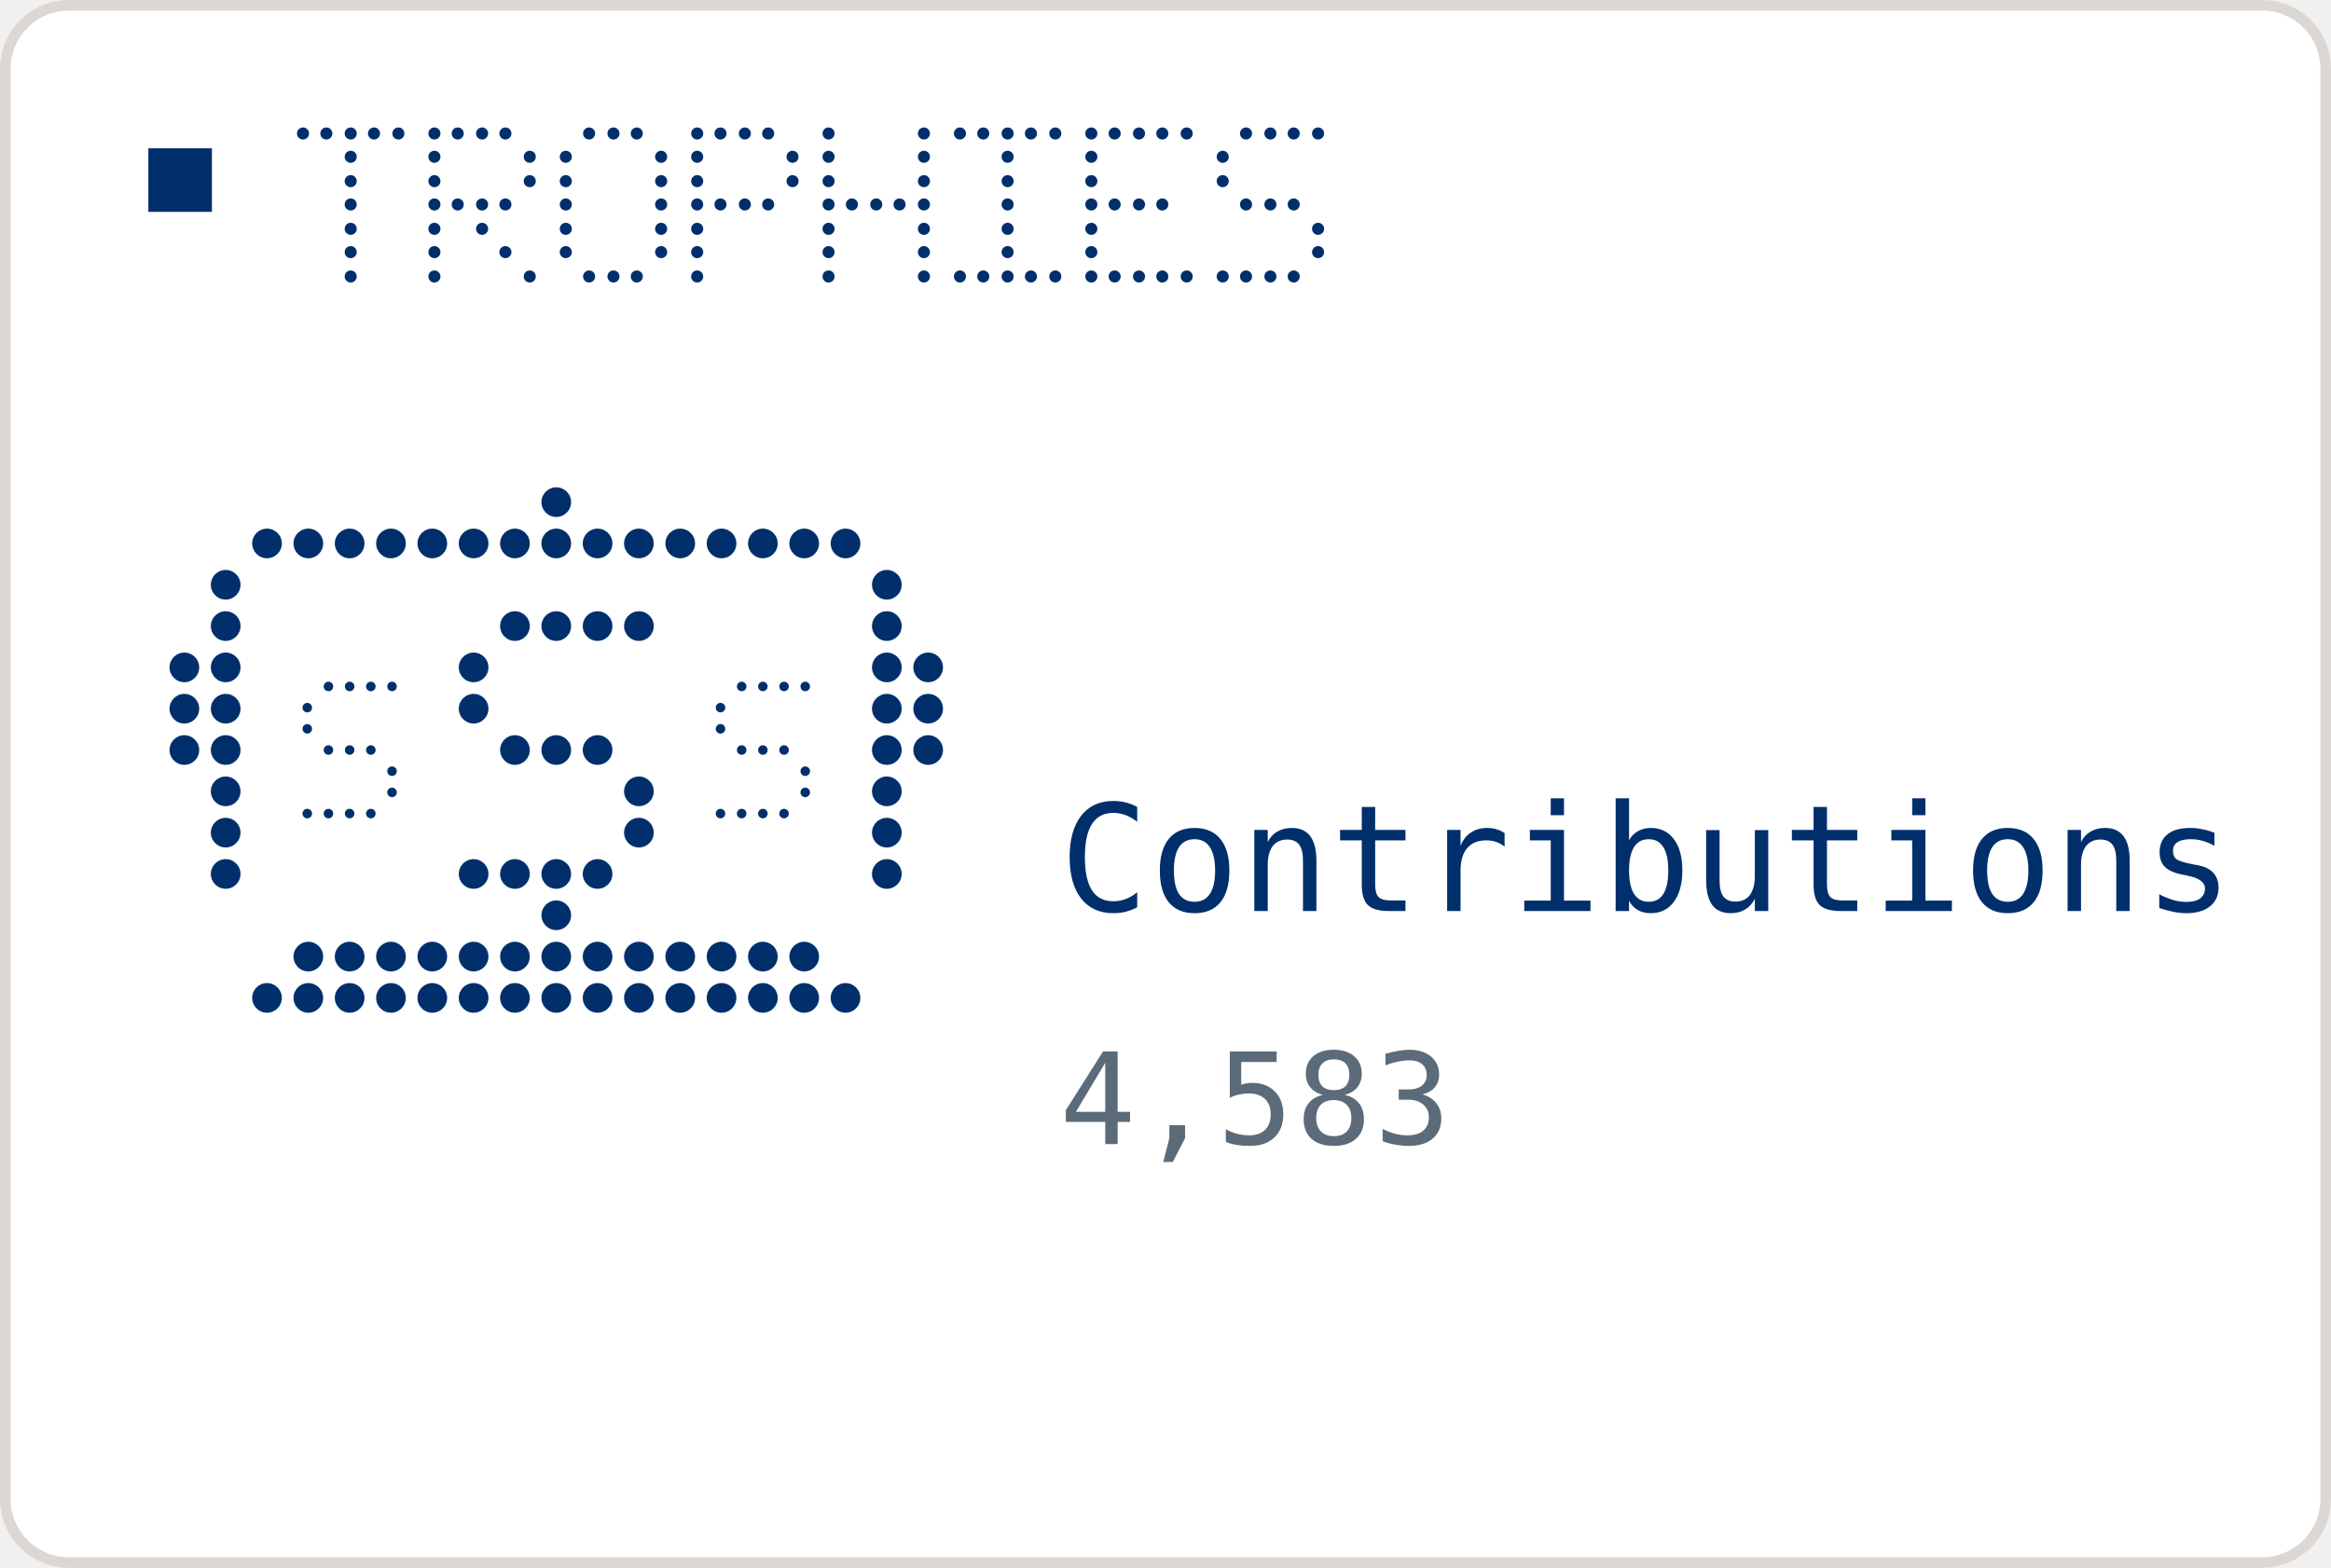
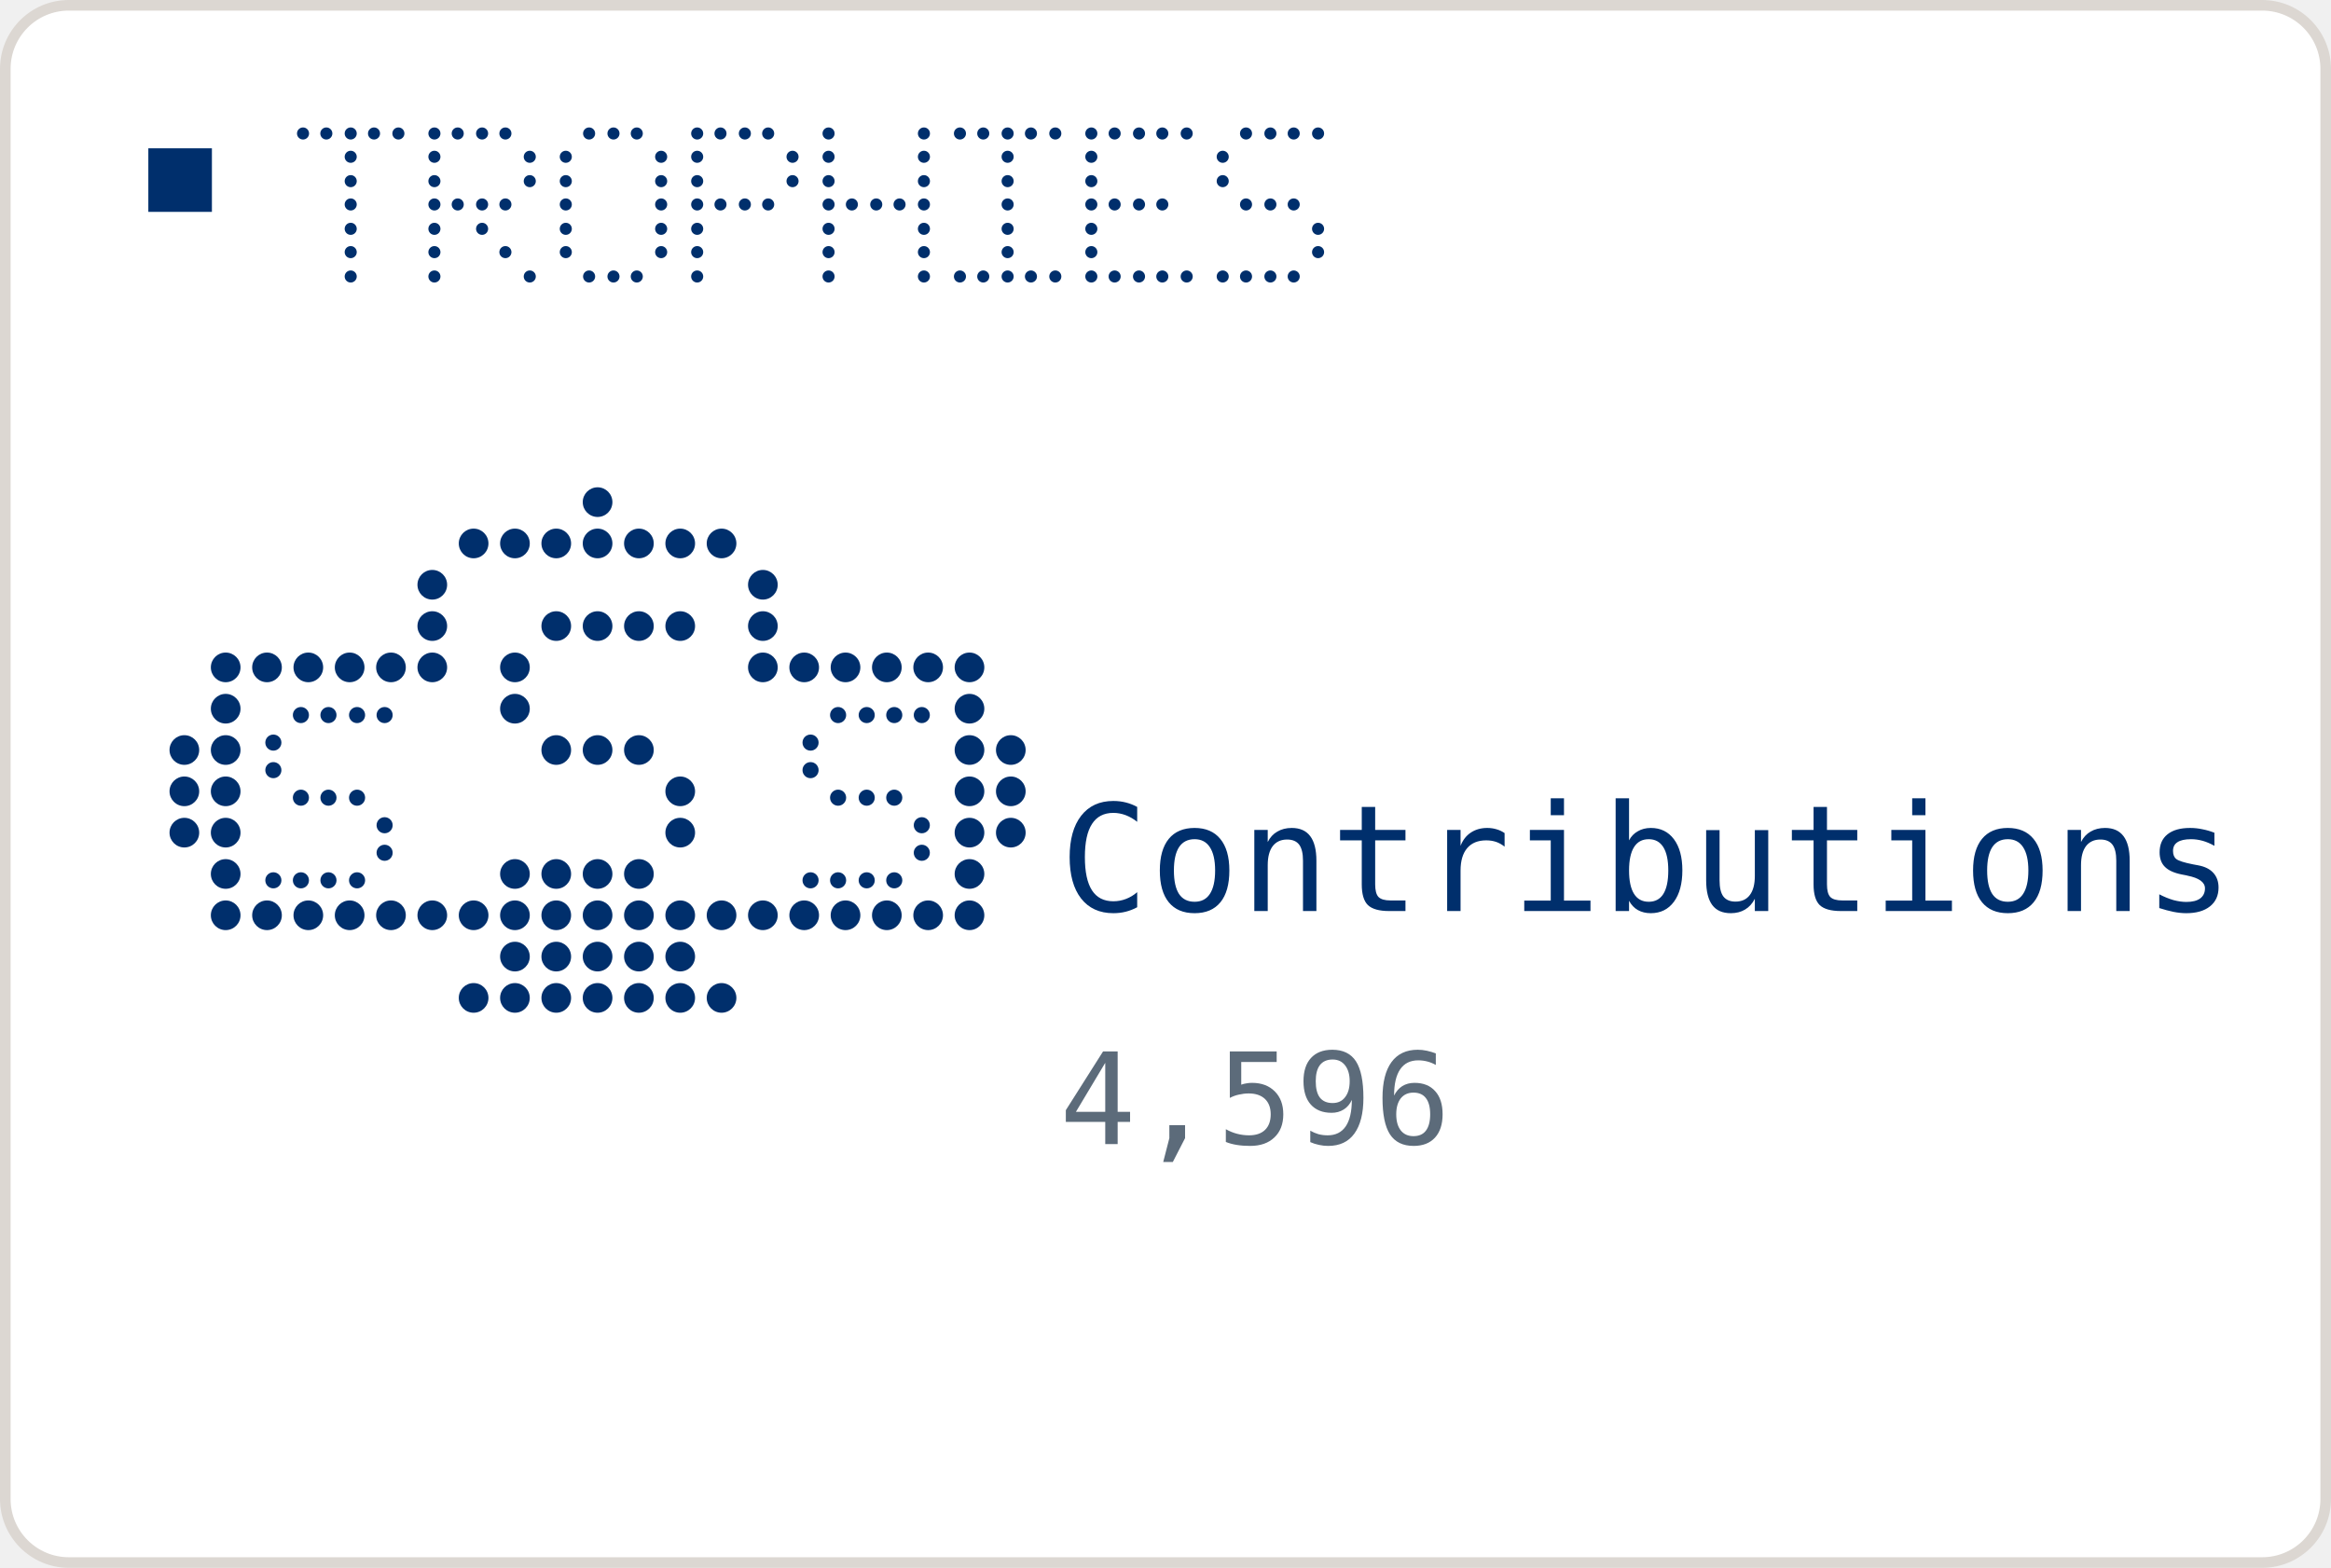
<svg xmlns="http://www.w3.org/2000/svg" width="220" height="148" viewBox="0 0 220 148" role="img">
  <rect x="0.5" y="0.5" width="219" height="147" rx="6" fill="#FFFFFF" stroke="#DCD7D2" stroke-width="1" />
  <rect x="14" y="14" width="6" height="6" fill="#002F6C" />
  <circle cx="28.6" cy="12.6" r="0.57" fill="#002F6C" />
  <circle cx="30.8" cy="12.6" r="0.57" fill="#002F6C" />
  <circle cx="33.1" cy="12.6" r="0.57" fill="#002F6C" />
  <circle cx="35.3" cy="12.6" r="0.57" fill="#002F6C" />
  <circle cx="37.6" cy="12.6" r="0.57" fill="#002F6C" />
  <circle cx="33.1" cy="14.8" r="0.57" fill="#002F6C" />
  <circle cx="33.1" cy="17.1" r="0.57" fill="#002F6C" />
  <circle cx="33.1" cy="19.3" r="0.57" fill="#002F6C" />
  <circle cx="33.1" cy="21.6" r="0.57" fill="#002F6C" />
  <circle cx="33.1" cy="23.8" r="0.57" fill="#002F6C" />
  <circle cx="33.1" cy="26.1" r="0.57" fill="#002F6C" />
  <circle cx="41.0" cy="12.6" r="0.57" fill="#002F6C" />
  <circle cx="43.2" cy="12.6" r="0.57" fill="#002F6C" />
  <circle cx="45.5" cy="12.6" r="0.57" fill="#002F6C" />
  <circle cx="47.7" cy="12.6" r="0.57" fill="#002F6C" />
  <circle cx="41.0" cy="14.8" r="0.57" fill="#002F6C" />
  <circle cx="50.0" cy="14.8" r="0.57" fill="#002F6C" />
  <circle cx="41.0" cy="17.1" r="0.57" fill="#002F6C" />
  <circle cx="50.0" cy="17.1" r="0.57" fill="#002F6C" />
  <circle cx="41.0" cy="19.3" r="0.57" fill="#002F6C" />
  <circle cx="43.2" cy="19.3" r="0.57" fill="#002F6C" />
  <circle cx="45.5" cy="19.3" r="0.57" fill="#002F6C" />
  <circle cx="47.7" cy="19.3" r="0.57" fill="#002F6C" />
  <circle cx="41.0" cy="21.6" r="0.57" fill="#002F6C" />
  <circle cx="45.5" cy="21.6" r="0.57" fill="#002F6C" />
  <circle cx="41.0" cy="23.8" r="0.57" fill="#002F6C" />
  <circle cx="47.7" cy="23.8" r="0.57" fill="#002F6C" />
  <circle cx="41.0" cy="26.1" r="0.57" fill="#002F6C" />
  <circle cx="50.0" cy="26.1" r="0.57" fill="#002F6C" />
  <circle cx="55.6" cy="12.6" r="0.57" fill="#002F6C" />
  <circle cx="57.9" cy="12.6" r="0.57" fill="#002F6C" />
  <circle cx="60.1" cy="12.6" r="0.57" fill="#002F6C" />
  <circle cx="53.4" cy="14.8" r="0.57" fill="#002F6C" />
  <circle cx="62.4" cy="14.8" r="0.57" fill="#002F6C" />
  <circle cx="53.4" cy="17.1" r="0.57" fill="#002F6C" />
  <circle cx="62.4" cy="17.1" r="0.57" fill="#002F6C" />
  <circle cx="53.4" cy="19.3" r="0.57" fill="#002F6C" />
  <circle cx="62.4" cy="19.3" r="0.57" fill="#002F6C" />
  <circle cx="53.4" cy="21.6" r="0.57" fill="#002F6C" />
  <circle cx="62.4" cy="21.6" r="0.57" fill="#002F6C" />
  <circle cx="53.4" cy="23.8" r="0.57" fill="#002F6C" />
  <circle cx="62.4" cy="23.8" r="0.57" fill="#002F6C" />
  <circle cx="55.6" cy="26.1" r="0.57" fill="#002F6C" />
  <circle cx="57.9" cy="26.1" r="0.57" fill="#002F6C" />
  <circle cx="60.1" cy="26.1" r="0.57" fill="#002F6C" />
  <circle cx="65.8" cy="12.6" r="0.57" fill="#002F6C" />
  <circle cx="68.0" cy="12.6" r="0.57" fill="#002F6C" />
  <circle cx="70.3" cy="12.6" r="0.57" fill="#002F6C" />
  <circle cx="72.5" cy="12.6" r="0.57" fill="#002F6C" />
  <circle cx="65.8" cy="14.8" r="0.57" fill="#002F6C" />
  <circle cx="74.8" cy="14.8" r="0.57" fill="#002F6C" />
  <circle cx="65.8" cy="17.1" r="0.57" fill="#002F6C" />
  <circle cx="74.8" cy="17.1" r="0.57" fill="#002F6C" />
  <circle cx="65.8" cy="19.3" r="0.57" fill="#002F6C" />
  <circle cx="68.0" cy="19.3" r="0.57" fill="#002F6C" />
  <circle cx="70.3" cy="19.3" r="0.57" fill="#002F6C" />
  <circle cx="72.5" cy="19.3" r="0.57" fill="#002F6C" />
  <circle cx="65.8" cy="21.6" r="0.57" fill="#002F6C" />
  <circle cx="65.8" cy="23.8" r="0.57" fill="#002F6C" />
  <circle cx="65.8" cy="26.1" r="0.57" fill="#002F6C" />
  <circle cx="78.2" cy="12.6" r="0.57" fill="#002F6C" />
  <circle cx="87.2" cy="12.6" r="0.57" fill="#002F6C" />
  <circle cx="78.2" cy="14.8" r="0.57" fill="#002F6C" />
  <circle cx="87.2" cy="14.8" r="0.57" fill="#002F6C" />
  <circle cx="78.2" cy="17.1" r="0.57" fill="#002F6C" />
  <circle cx="87.2" cy="17.1" r="0.57" fill="#002F6C" />
  <circle cx="78.2" cy="19.3" r="0.57" fill="#002F6C" />
  <circle cx="80.4" cy="19.3" r="0.57" fill="#002F6C" />
  <circle cx="82.7" cy="19.3" r="0.57" fill="#002F6C" />
  <circle cx="84.9" cy="19.3" r="0.57" fill="#002F6C" />
  <circle cx="87.2" cy="19.3" r="0.57" fill="#002F6C" />
  <circle cx="78.2" cy="21.6" r="0.57" fill="#002F6C" />
  <circle cx="87.2" cy="21.6" r="0.57" fill="#002F6C" />
  <circle cx="78.2" cy="23.8" r="0.57" fill="#002F6C" />
  <circle cx="87.2" cy="23.8" r="0.57" fill="#002F6C" />
  <circle cx="78.2" cy="26.1" r="0.57" fill="#002F6C" />
  <circle cx="87.2" cy="26.1" r="0.57" fill="#002F6C" />
  <circle cx="90.6" cy="12.6" r="0.57" fill="#002F6C" />
  <circle cx="92.8" cy="12.6" r="0.57" fill="#002F6C" />
  <circle cx="95.1" cy="12.6" r="0.57" fill="#002F6C" />
  <circle cx="97.3" cy="12.6" r="0.57" fill="#002F6C" />
  <circle cx="99.6" cy="12.6" r="0.57" fill="#002F6C" />
  <circle cx="95.1" cy="14.8" r="0.57" fill="#002F6C" />
  <circle cx="95.1" cy="17.1" r="0.57" fill="#002F6C" />
  <circle cx="95.1" cy="19.3" r="0.57" fill="#002F6C" />
  <circle cx="95.1" cy="21.6" r="0.57" fill="#002F6C" />
  <circle cx="95.1" cy="23.8" r="0.57" fill="#002F6C" />
  <circle cx="90.6" cy="26.1" r="0.57" fill="#002F6C" />
  <circle cx="92.8" cy="26.1" r="0.57" fill="#002F6C" />
  <circle cx="95.1" cy="26.1" r="0.57" fill="#002F6C" />
  <circle cx="97.3" cy="26.1" r="0.57" fill="#002F6C" />
  <circle cx="99.6" cy="26.1" r="0.57" fill="#002F6C" />
  <circle cx="103.0" cy="12.6" r="0.57" fill="#002F6C" />
  <circle cx="105.2" cy="12.6" r="0.57" fill="#002F6C" />
  <circle cx="107.5" cy="12.6" r="0.57" fill="#002F6C" />
  <circle cx="109.7" cy="12.6" r="0.57" fill="#002F6C" />
  <circle cx="112.0" cy="12.6" r="0.57" fill="#002F6C" />
  <circle cx="103.0" cy="14.8" r="0.57" fill="#002F6C" />
  <circle cx="103.0" cy="17.1" r="0.57" fill="#002F6C" />
  <circle cx="103.0" cy="19.3" r="0.57" fill="#002F6C" />
  <circle cx="105.2" cy="19.3" r="0.57" fill="#002F6C" />
  <circle cx="107.5" cy="19.3" r="0.57" fill="#002F6C" />
  <circle cx="109.7" cy="19.3" r="0.57" fill="#002F6C" />
  <circle cx="103.0" cy="21.6" r="0.57" fill="#002F6C" />
  <circle cx="103.0" cy="23.8" r="0.57" fill="#002F6C" />
  <circle cx="103.0" cy="26.1" r="0.57" fill="#002F6C" />
  <circle cx="105.2" cy="26.1" r="0.57" fill="#002F6C" />
  <circle cx="107.5" cy="26.1" r="0.57" fill="#002F6C" />
  <circle cx="109.7" cy="26.1" r="0.57" fill="#002F6C" />
  <circle cx="112.0" cy="26.1" r="0.57" fill="#002F6C" />
  <circle cx="117.6" cy="12.6" r="0.57" fill="#002F6C" />
  <circle cx="119.9" cy="12.6" r="0.57" fill="#002F6C" />
  <circle cx="122.1" cy="12.6" r="0.57" fill="#002F6C" />
  <circle cx="124.4" cy="12.6" r="0.57" fill="#002F6C" />
  <circle cx="115.4" cy="14.8" r="0.57" fill="#002F6C" />
  <circle cx="115.4" cy="17.1" r="0.57" fill="#002F6C" />
  <circle cx="117.6" cy="19.3" r="0.57" fill="#002F6C" />
  <circle cx="119.9" cy="19.3" r="0.57" fill="#002F6C" />
  <circle cx="122.1" cy="19.3" r="0.57" fill="#002F6C" />
  <circle cx="124.4" cy="21.6" r="0.57" fill="#002F6C" />
  <circle cx="124.4" cy="23.8" r="0.57" fill="#002F6C" />
  <circle cx="115.4" cy="26.1" r="0.57" fill="#002F6C" />
  <circle cx="117.6" cy="26.1" r="0.57" fill="#002F6C" />
  <circle cx="119.9" cy="26.1" r="0.57" fill="#002F6C" />
  <circle cx="122.1" cy="26.1" r="0.57" fill="#002F6C" />
-   <circle cx="52.5" cy="47.4" r="1.40" fill="#002F6C" />
-   <circle cx="25.2" cy="51.3" r="1.40" fill="#002F6C" />
-   <circle cx="29.1" cy="51.3" r="1.40" fill="#002F6C" />
-   <circle cx="33.0" cy="51.3" r="1.40" fill="#002F6C" />
-   <circle cx="36.9" cy="51.3" r="1.40" fill="#002F6C" />
-   <circle cx="40.8" cy="51.3" r="1.40" fill="#002F6C" />
+   <circle cx="56.4" cy="47.4" r="1.40" fill="#002F6C" />
  <circle cx="44.7" cy="51.3" r="1.40" fill="#002F6C" />
  <circle cx="48.6" cy="51.3" r="1.40" fill="#002F6C" />
  <circle cx="52.5" cy="51.3" r="1.40" fill="#002F6C" />
  <circle cx="56.4" cy="51.3" r="1.40" fill="#002F6C" />
  <circle cx="60.3" cy="51.3" r="1.40" fill="#002F6C" />
  <circle cx="64.2" cy="51.3" r="1.40" fill="#002F6C" />
  <circle cx="68.1" cy="51.3" r="1.40" fill="#002F6C" />
-   <circle cx="72.0" cy="51.3" r="1.40" fill="#002F6C" />
-   <circle cx="75.9" cy="51.3" r="1.40" fill="#002F6C" />
-   <circle cx="79.8" cy="51.3" r="1.40" fill="#002F6C" />
-   <circle cx="21.3" cy="55.2" r="1.40" fill="#002F6C" />
-   <circle cx="83.7" cy="55.2" r="1.40" fill="#002F6C" />
-   <circle cx="21.3" cy="59.1" r="1.40" fill="#002F6C" />
-   <circle cx="83.7" cy="59.1" r="1.40" fill="#002F6C" />
+   <circle cx="40.8" cy="55.2" r="1.40" fill="#002F6C" />
+   <circle cx="72.0" cy="55.2" r="1.40" fill="#002F6C" />
+   <circle cx="40.8" cy="59.1" r="1.40" fill="#002F6C" />
+   <circle cx="72.0" cy="59.1" r="1.40" fill="#002F6C" />
+   <circle cx="40.8" cy="63.0" r="1.40" fill="#002F6C" />
+   <circle cx="72.0" cy="63.0" r="1.40" fill="#002F6C" />
+   <circle cx="25.2" cy="63.0" r="1.40" fill="#002F6C" />
+   <circle cx="29.1" cy="63.0" r="1.40" fill="#002F6C" />
+   <circle cx="33.0" cy="63.0" r="1.40" fill="#002F6C" />
+   <circle cx="36.9" cy="63.0" r="1.40" fill="#002F6C" />
  <circle cx="21.3" cy="63.0" r="1.40" fill="#002F6C" />
+   <circle cx="75.9" cy="63.0" r="1.40" fill="#002F6C" />
+   <circle cx="79.8" cy="63.0" r="1.40" fill="#002F6C" />
  <circle cx="83.7" cy="63.0" r="1.40" fill="#002F6C" />
+   <circle cx="87.6" cy="63.0" r="1.40" fill="#002F6C" />
+   <circle cx="91.5" cy="63.0" r="1.40" fill="#002F6C" />
  <circle cx="21.3" cy="66.9" r="1.40" fill="#002F6C" />
-   <circle cx="83.7" cy="66.9" r="1.40" fill="#002F6C" />
+   <circle cx="91.5" cy="66.9" r="1.40" fill="#002F6C" />
  <circle cx="21.3" cy="70.8" r="1.40" fill="#002F6C" />
-   <circle cx="83.7" cy="70.8" r="1.40" fill="#002F6C" />
+   <circle cx="91.5" cy="70.8" r="1.40" fill="#002F6C" />
  <circle cx="21.3" cy="74.7" r="1.40" fill="#002F6C" />
-   <circle cx="83.7" cy="74.7" r="1.40" fill="#002F6C" />
+   <circle cx="91.5" cy="74.7" r="1.40" fill="#002F6C" />
  <circle cx="21.3" cy="78.6" r="1.40" fill="#002F6C" />
-   <circle cx="83.7" cy="78.6" r="1.40" fill="#002F6C" />
+   <circle cx="91.5" cy="78.6" r="1.40" fill="#002F6C" />
  <circle cx="21.3" cy="82.5" r="1.40" fill="#002F6C" />
-   <circle cx="83.7" cy="82.5" r="1.40" fill="#002F6C" />
-   <circle cx="17.4" cy="63.0" r="1.40" fill="#002F6C" />
-   <circle cx="87.6" cy="63.0" r="1.40" fill="#002F6C" />
-   <circle cx="17.4" cy="66.9" r="1.40" fill="#002F6C" />
-   <circle cx="87.6" cy="66.9" r="1.40" fill="#002F6C" />
+   <circle cx="91.5" cy="82.5" r="1.40" fill="#002F6C" />
  <circle cx="17.4" cy="70.8" r="1.40" fill="#002F6C" />
-   <circle cx="87.6" cy="70.8" r="1.40" fill="#002F6C" />
+   <circle cx="17.4" cy="74.7" r="1.40" fill="#002F6C" />
+   <circle cx="17.4" cy="78.6" r="1.40" fill="#002F6C" />
+   <circle cx="95.4" cy="70.8" r="1.40" fill="#002F6C" />
+   <circle cx="95.4" cy="74.7" r="1.40" fill="#002F6C" />
+   <circle cx="95.4" cy="78.6" r="1.40" fill="#002F6C" />
+   <circle cx="21.3" cy="86.4" r="1.40" fill="#002F6C" />
+   <circle cx="25.2" cy="86.4" r="1.40" fill="#002F6C" />
+   <circle cx="29.1" cy="86.4" r="1.40" fill="#002F6C" />
+   <circle cx="33.0" cy="86.4" r="1.40" fill="#002F6C" />
+   <circle cx="36.9" cy="86.4" r="1.40" fill="#002F6C" />
+   <circle cx="40.8" cy="86.4" r="1.40" fill="#002F6C" />
+   <circle cx="44.7" cy="86.4" r="1.40" fill="#002F6C" />
+   <circle cx="48.6" cy="86.4" r="1.40" fill="#002F6C" />
  <circle cx="52.5" cy="86.4" r="1.40" fill="#002F6C" />
-   <circle cx="29.1" cy="90.3" r="1.40" fill="#002F6C" />
-   <circle cx="33.0" cy="90.3" r="1.40" fill="#002F6C" />
-   <circle cx="36.9" cy="90.3" r="1.40" fill="#002F6C" />
-   <circle cx="40.8" cy="90.3" r="1.40" fill="#002F6C" />
-   <circle cx="44.7" cy="90.3" r="1.40" fill="#002F6C" />
+   <circle cx="56.4" cy="86.4" r="1.40" fill="#002F6C" />
+   <circle cx="60.3" cy="86.4" r="1.40" fill="#002F6C" />
+   <circle cx="64.2" cy="86.4" r="1.40" fill="#002F6C" />
+   <circle cx="68.1" cy="86.4" r="1.40" fill="#002F6C" />
+   <circle cx="72.0" cy="86.4" r="1.40" fill="#002F6C" />
+   <circle cx="75.9" cy="86.4" r="1.40" fill="#002F6C" />
+   <circle cx="79.8" cy="86.4" r="1.40" fill="#002F6C" />
+   <circle cx="83.7" cy="86.4" r="1.40" fill="#002F6C" />
+   <circle cx="87.6" cy="86.4" r="1.40" fill="#002F6C" />
+   <circle cx="91.5" cy="86.4" r="1.40" fill="#002F6C" />
  <circle cx="48.6" cy="90.3" r="1.40" fill="#002F6C" />
  <circle cx="52.5" cy="90.3" r="1.40" fill="#002F6C" />
  <circle cx="56.4" cy="90.3" r="1.40" fill="#002F6C" />
  <circle cx="60.3" cy="90.3" r="1.40" fill="#002F6C" />
  <circle cx="64.2" cy="90.3" r="1.40" fill="#002F6C" />
-   <circle cx="68.1" cy="90.3" r="1.40" fill="#002F6C" />
-   <circle cx="72.0" cy="90.3" r="1.40" fill="#002F6C" />
-   <circle cx="75.9" cy="90.3" r="1.40" fill="#002F6C" />
-   <circle cx="25.2" cy="94.2" r="1.40" fill="#002F6C" />
-   <circle cx="29.1" cy="94.2" r="1.40" fill="#002F6C" />
-   <circle cx="33.0" cy="94.2" r="1.40" fill="#002F6C" />
-   <circle cx="36.9" cy="94.2" r="1.40" fill="#002F6C" />
-   <circle cx="40.8" cy="94.2" r="1.40" fill="#002F6C" />
  <circle cx="44.7" cy="94.2" r="1.40" fill="#002F6C" />
  <circle cx="48.6" cy="94.2" r="1.40" fill="#002F6C" />
  <circle cx="52.5" cy="94.2" r="1.40" fill="#002F6C" />
  <circle cx="56.4" cy="94.2" r="1.40" fill="#002F6C" />
  <circle cx="60.3" cy="94.2" r="1.40" fill="#002F6C" />
  <circle cx="64.2" cy="94.2" r="1.40" fill="#002F6C" />
  <circle cx="68.1" cy="94.2" r="1.40" fill="#002F6C" />
-   <circle cx="72.0" cy="94.2" r="1.40" fill="#002F6C" />
-   <circle cx="75.9" cy="94.2" r="1.40" fill="#002F6C" />
-   <circle cx="79.8" cy="94.2" r="1.40" fill="#002F6C" />
-   <circle cx="48.6" cy="59.1" r="1.40" fill="#002F6C" />
  <circle cx="52.5" cy="59.1" r="1.40" fill="#002F6C" />
  <circle cx="56.4" cy="59.1" r="1.40" fill="#002F6C" />
  <circle cx="60.3" cy="59.1" r="1.40" fill="#002F6C" />
-   <circle cx="44.7" cy="63.0" r="1.40" fill="#002F6C" />
-   <circle cx="44.7" cy="66.9" r="1.40" fill="#002F6C" />
-   <circle cx="48.6" cy="70.8" r="1.40" fill="#002F6C" />
+   <circle cx="64.2" cy="59.1" r="1.40" fill="#002F6C" />
+   <circle cx="48.6" cy="63.0" r="1.40" fill="#002F6C" />
+   <circle cx="48.6" cy="66.9" r="1.40" fill="#002F6C" />
  <circle cx="52.5" cy="70.8" r="1.40" fill="#002F6C" />
  <circle cx="56.4" cy="70.8" r="1.40" fill="#002F6C" />
-   <circle cx="60.3" cy="74.7" r="1.40" fill="#002F6C" />
-   <circle cx="60.3" cy="78.6" r="1.40" fill="#002F6C" />
-   <circle cx="44.7" cy="82.5" r="1.40" fill="#002F6C" />
+   <circle cx="60.3" cy="70.8" r="1.40" fill="#002F6C" />
+   <circle cx="64.2" cy="74.7" r="1.40" fill="#002F6C" />
+   <circle cx="64.2" cy="78.6" r="1.40" fill="#002F6C" />
  <circle cx="48.6" cy="82.5" r="1.40" fill="#002F6C" />
  <circle cx="52.5" cy="82.5" r="1.40" fill="#002F6C" />
  <circle cx="56.4" cy="82.5" r="1.40" fill="#002F6C" />
-   <circle cx="31.0" cy="64.8" r="0.45" fill="#002F6C" />
-   <circle cx="33.0" cy="64.8" r="0.45" fill="#002F6C" />
-   <circle cx="35.0" cy="64.8" r="0.45" fill="#002F6C" />
-   <circle cx="37.0" cy="64.8" r="0.45" fill="#002F6C" />
-   <circle cx="29.0" cy="66.8" r="0.45" fill="#002F6C" />
-   <circle cx="29.0" cy="68.8" r="0.45" fill="#002F6C" />
-   <circle cx="31.0" cy="70.8" r="0.45" fill="#002F6C" />
-   <circle cx="33.0" cy="70.8" r="0.45" fill="#002F6C" />
-   <circle cx="35.0" cy="70.8" r="0.45" fill="#002F6C" />
-   <circle cx="37.0" cy="72.8" r="0.45" fill="#002F6C" />
-   <circle cx="37.0" cy="74.8" r="0.45" fill="#002F6C" />
-   <circle cx="29.0" cy="76.8" r="0.45" fill="#002F6C" />
-   <circle cx="31.0" cy="76.8" r="0.45" fill="#002F6C" />
-   <circle cx="33.0" cy="76.8" r="0.45" fill="#002F6C" />
-   <circle cx="35.0" cy="76.8" r="0.45" fill="#002F6C" />
-   <circle cx="70.0" cy="64.8" r="0.45" fill="#002F6C" />
-   <circle cx="72.0" cy="64.8" r="0.45" fill="#002F6C" />
-   <circle cx="74.0" cy="64.8" r="0.45" fill="#002F6C" />
-   <circle cx="76.0" cy="64.8" r="0.45" fill="#002F6C" />
-   <circle cx="68.0" cy="66.8" r="0.45" fill="#002F6C" />
-   <circle cx="68.0" cy="68.8" r="0.45" fill="#002F6C" />
-   <circle cx="70.0" cy="70.8" r="0.45" fill="#002F6C" />
-   <circle cx="72.0" cy="70.8" r="0.45" fill="#002F6C" />
-   <circle cx="74.0" cy="70.8" r="0.45" fill="#002F6C" />
-   <circle cx="76.0" cy="72.8" r="0.45" fill="#002F6C" />
-   <circle cx="76.0" cy="74.8" r="0.45" fill="#002F6C" />
-   <circle cx="68.0" cy="76.8" r="0.45" fill="#002F6C" />
-   <circle cx="70.0" cy="76.8" r="0.45" fill="#002F6C" />
-   <circle cx="72.0" cy="76.8" r="0.45" fill="#002F6C" />
-   <circle cx="74.0" cy="76.8" r="0.45" fill="#002F6C" />
+   <circle cx="60.3" cy="82.5" r="1.40" fill="#002F6C" />
+   <circle cx="28.4" cy="67.5" r="0.76" fill="#002F6C" />
+   <circle cx="31.0" cy="67.5" r="0.76" fill="#002F6C" />
+   <circle cx="33.7" cy="67.5" r="0.76" fill="#002F6C" />
+   <circle cx="36.3" cy="67.5" r="0.76" fill="#002F6C" />
+   <circle cx="25.8" cy="70.1" r="0.76" fill="#002F6C" />
+   <circle cx="25.8" cy="72.7" r="0.76" fill="#002F6C" />
+   <circle cx="28.4" cy="75.3" r="0.76" fill="#002F6C" />
+   <circle cx="31.0" cy="75.3" r="0.76" fill="#002F6C" />
+   <circle cx="33.7" cy="75.3" r="0.76" fill="#002F6C" />
+   <circle cx="36.3" cy="77.9" r="0.76" fill="#002F6C" />
+   <circle cx="36.3" cy="80.5" r="0.76" fill="#002F6C" />
+   <circle cx="25.8" cy="83.1" r="0.76" fill="#002F6C" />
+   <circle cx="28.4" cy="83.1" r="0.76" fill="#002F6C" />
+   <circle cx="31.0" cy="83.1" r="0.76" fill="#002F6C" />
+   <circle cx="33.7" cy="83.1" r="0.76" fill="#002F6C" />
+   <circle cx="79.1" cy="67.5" r="0.76" fill="#002F6C" />
+   <circle cx="81.8" cy="67.5" r="0.76" fill="#002F6C" />
+   <circle cx="84.4" cy="67.5" r="0.76" fill="#002F6C" />
+   <circle cx="87.0" cy="67.5" r="0.76" fill="#002F6C" />
+   <circle cx="76.5" cy="70.1" r="0.76" fill="#002F6C" />
+   <circle cx="76.5" cy="72.7" r="0.76" fill="#002F6C" />
+   <circle cx="79.1" cy="75.3" r="0.76" fill="#002F6C" />
+   <circle cx="81.8" cy="75.3" r="0.76" fill="#002F6C" />
+   <circle cx="84.4" cy="75.3" r="0.76" fill="#002F6C" />
+   <circle cx="87.0" cy="77.9" r="0.76" fill="#002F6C" />
+   <circle cx="87.0" cy="80.5" r="0.76" fill="#002F6C" />
+   <circle cx="76.5" cy="83.1" r="0.76" fill="#002F6C" />
+   <circle cx="79.1" cy="83.1" r="0.76" fill="#002F6C" />
+   <circle cx="81.8" cy="83.1" r="0.76" fill="#002F6C" />
+   <circle cx="84.4" cy="83.1" r="0.76" fill="#002F6C" />
  <text x="100" y="86" fill="#002F6C" font-family="ui-monospace, Geist Mono, monospace" font-size="14" letter-spacing="0.1" dominant-baseline="auto">Contributions</text>
-   <text x="100" y="108" fill="#5C6B7A" font-family="ui-monospace, Geist Mono, monospace" font-size="12" letter-spacing="0.2" dominant-baseline="auto">4,583</text>
+   <text x="100" y="108" fill="#5C6B7A" font-family="ui-monospace, Geist Mono, monospace" font-size="12" letter-spacing="0.2" dominant-baseline="auto">4,596</text>
</svg>
